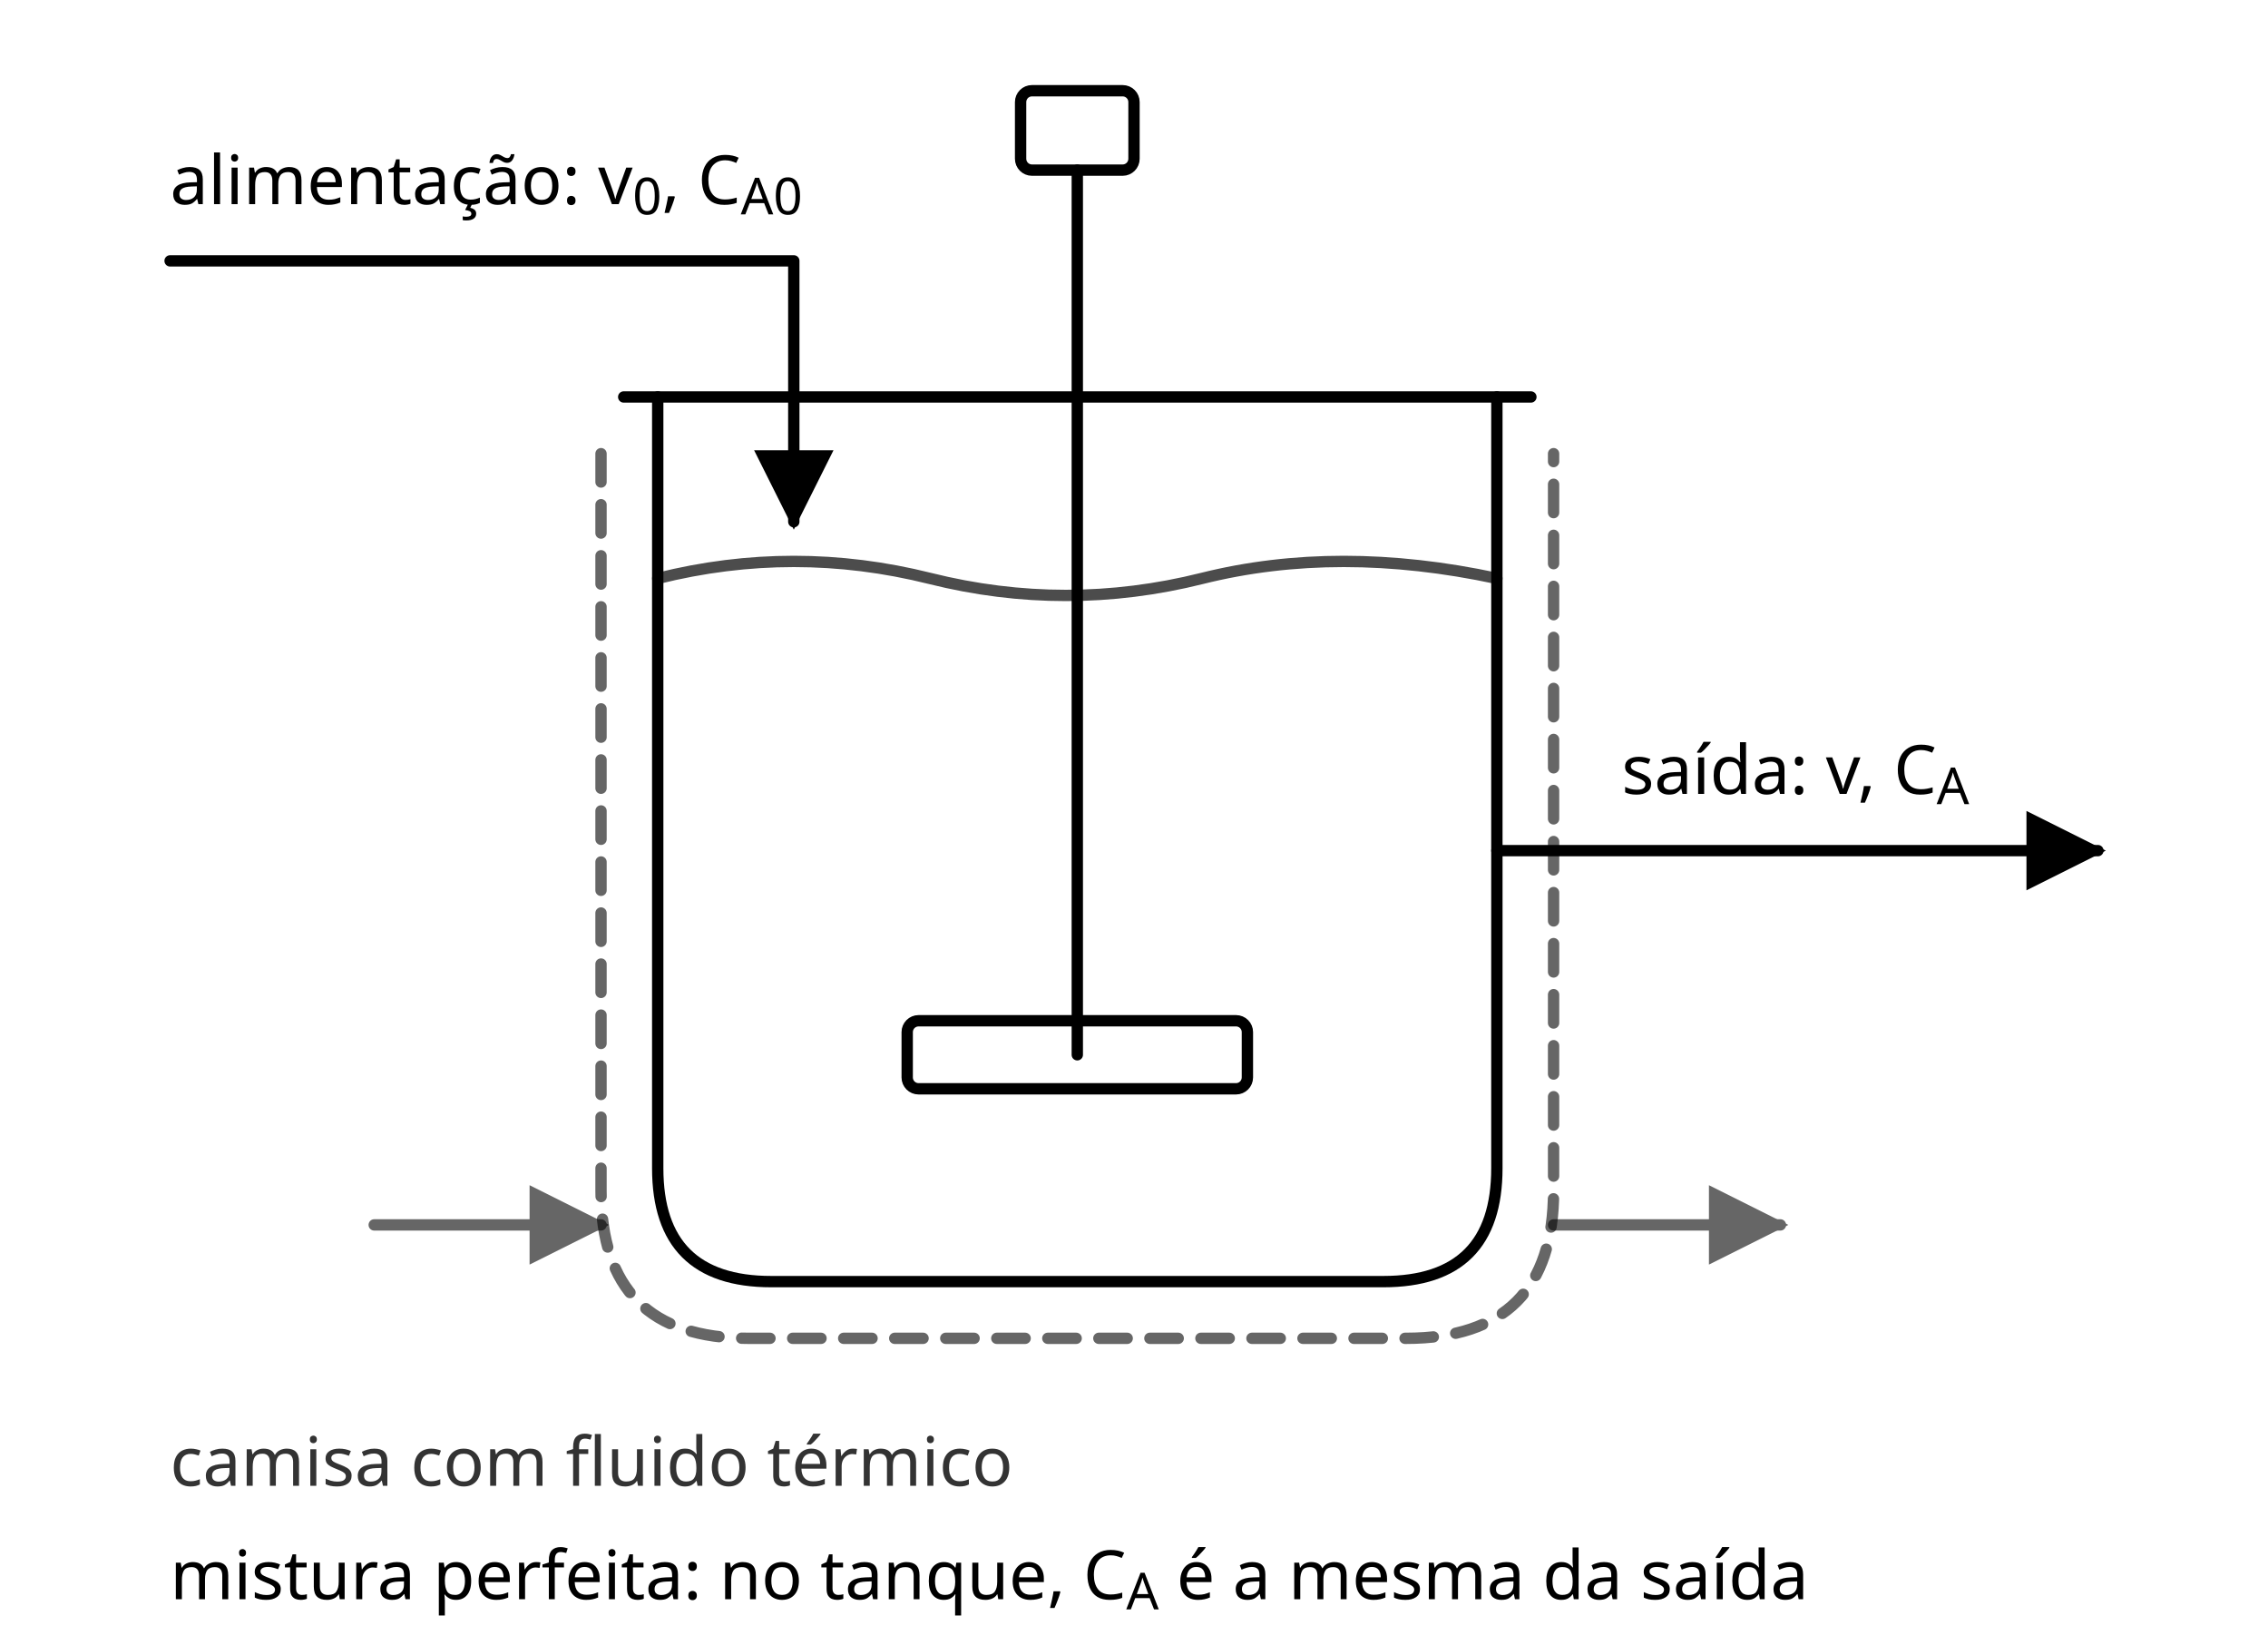
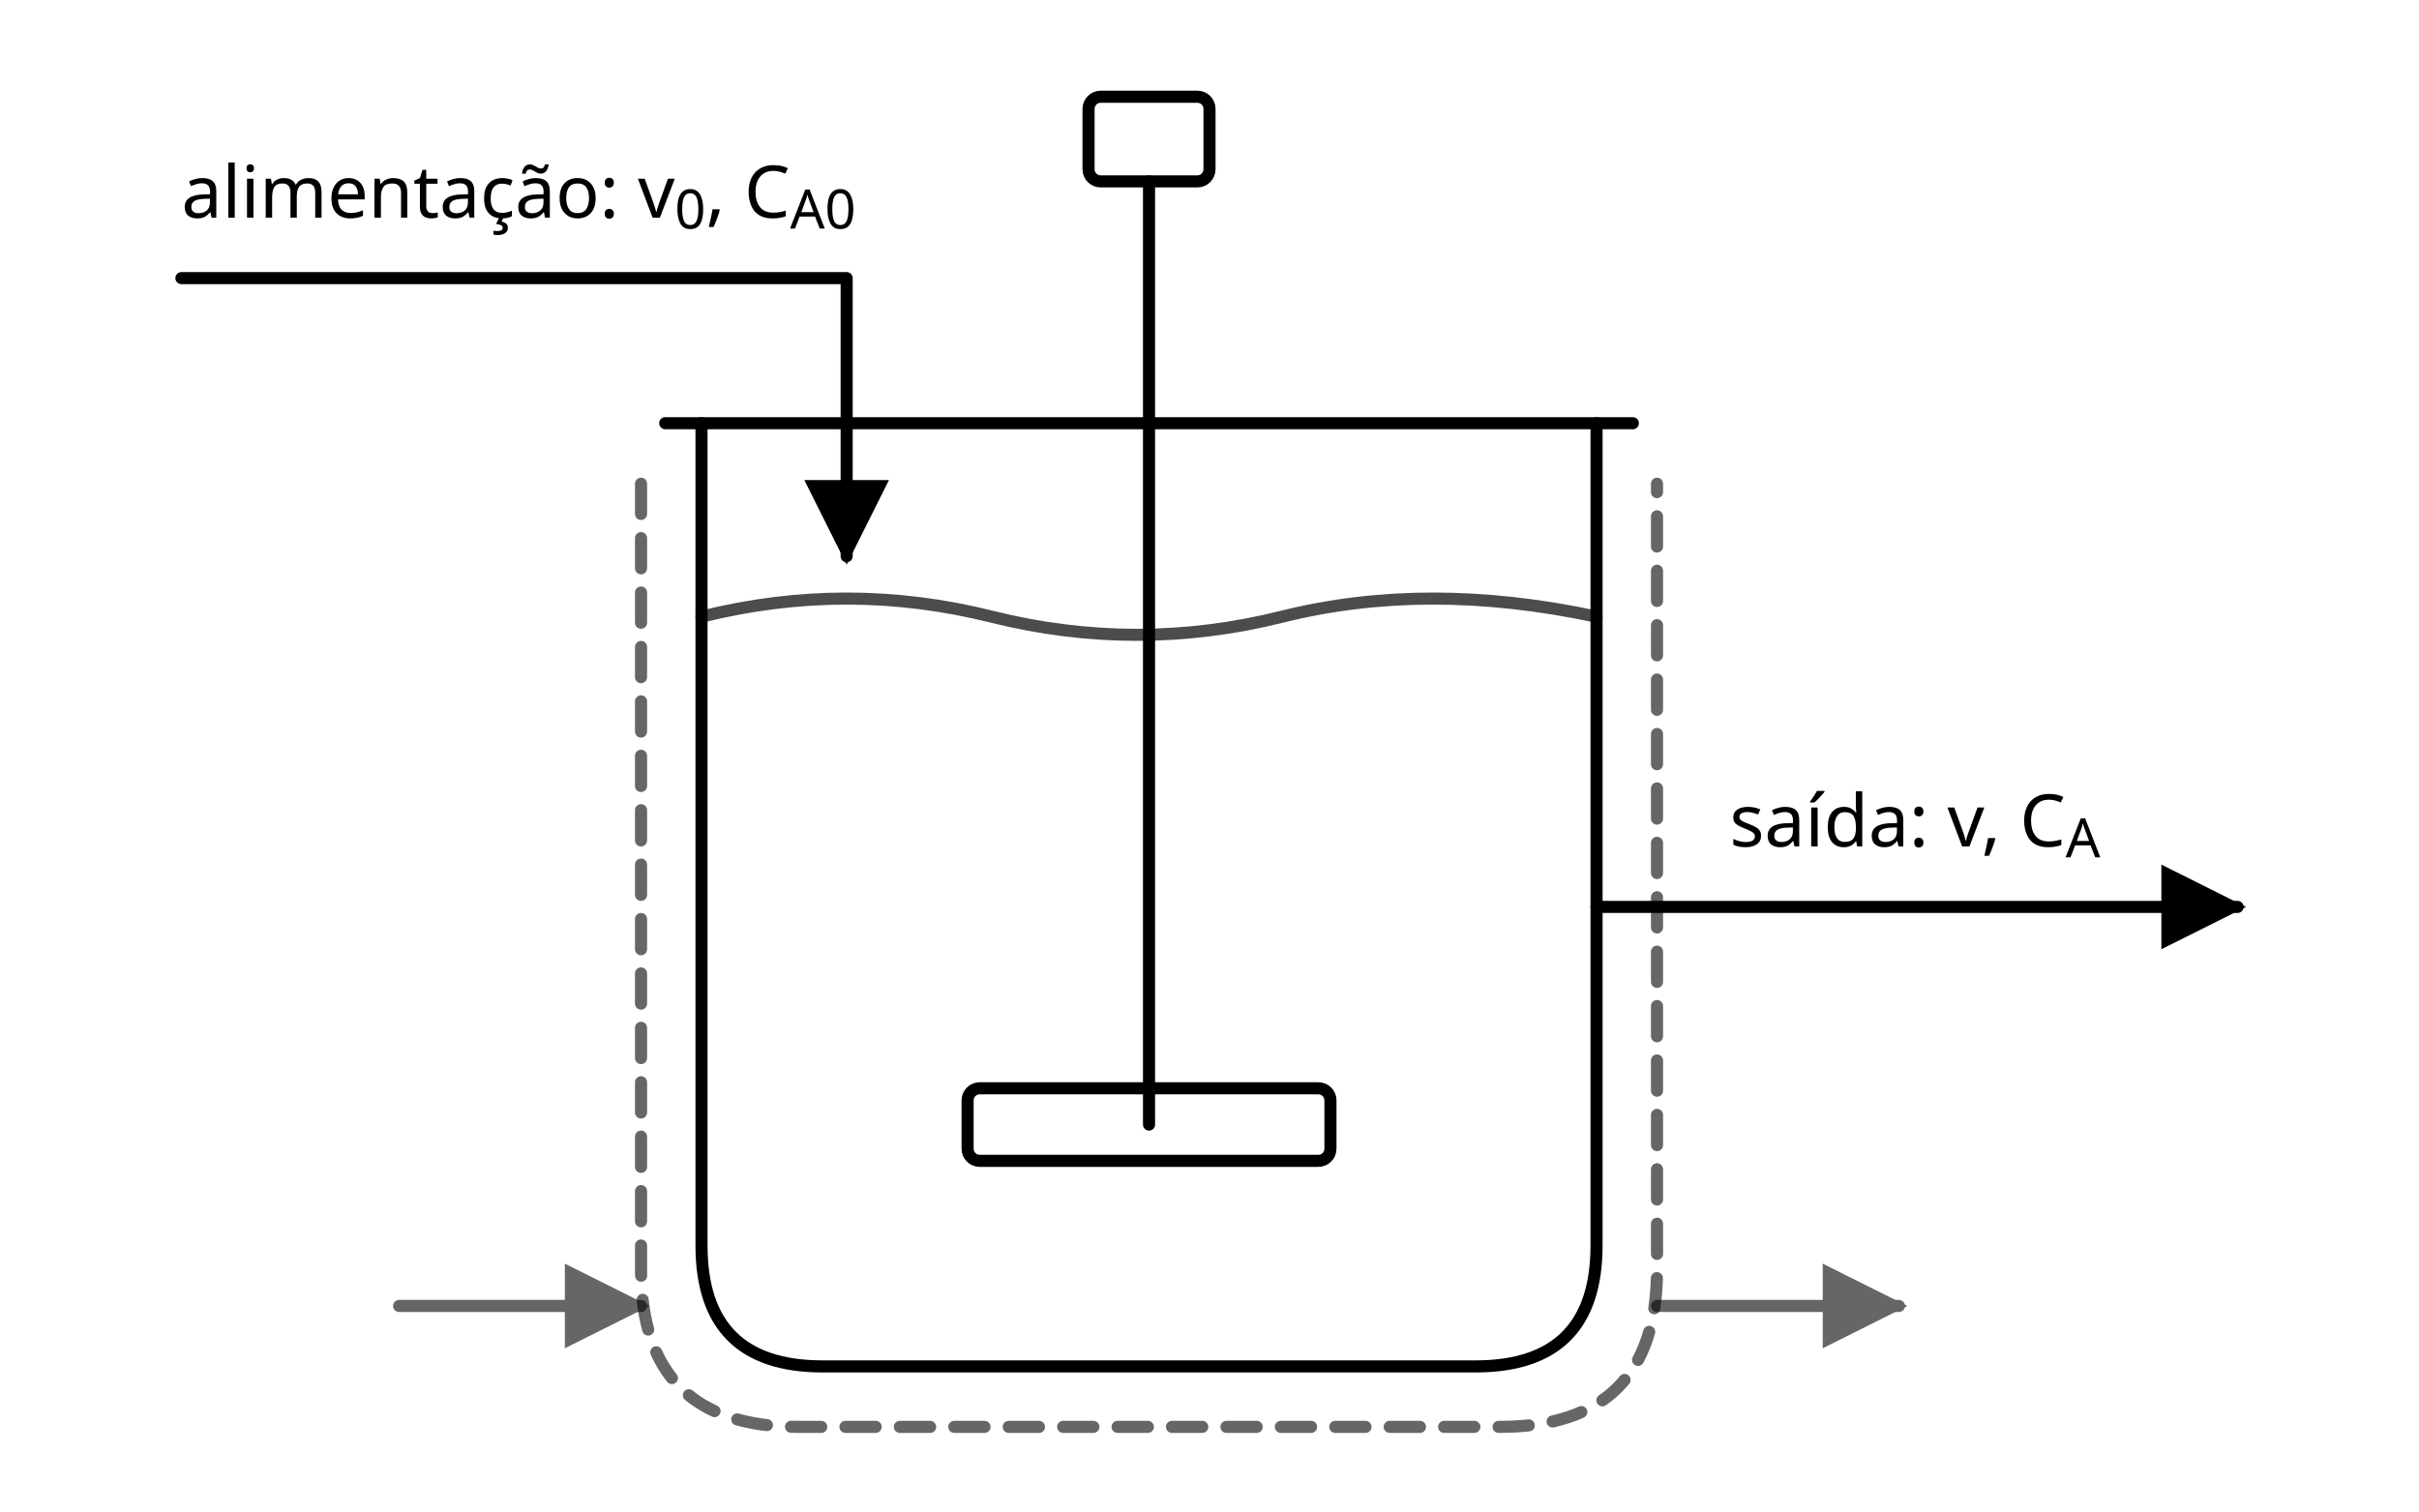
- <svg xmlns="http://www.w3.org/2000/svg" viewBox="0 0 400 290" role="img" aria-labelledby="t d" font-family="sans-serif" font-size="12" fill="none" stroke="currentColor" stroke-width="2" stroke-linecap="round" stroke-linejoin="round">
+ <svg xmlns="http://www.w3.org/2000/svg" viewBox="0 0 400 250" role="img" aria-labelledby="t d" font-family="sans-serif" font-size="12" fill="none" stroke="currentColor" stroke-width="2" stroke-linecap="round" stroke-linejoin="round">
  <defs>
    <marker id="seta" viewBox="0 0 10 10" refX="9" refY="5" markerWidth="7" markerHeight="7" orient="auto-start-reverse">
      <path d="M0 0 L10 5 L0 10 z" fill="currentColor" stroke="none" />
    </marker>
  </defs>
  <path d="M106 80 V210 Q106 236 132 236 H248 Q274 236 274 210 V80" stroke-dasharray="5 4" opacity="0.6" />
  <path d="M116 70 V206 Q116 226 136 226 H244 Q264 226 264 206 V70" />
  <line x1="110" y1="70" x2="270" y2="70" />
  <path d="M116 102 Q140 96 164 102 T212 102 T264 102" opacity="0.7" />
  <rect x="180" y="16" width="20" height="14" rx="2" />
  <line x1="190" y1="30" x2="190" y2="186" />
  <rect x="160" y="180" width="60" height="12" rx="2" />
  <path d="M30 46 H140 V92" marker-end="url(#seta)" />
  <text x="30" y="36" fill="currentColor" stroke="none">alimentação: v<tspan baseline-shift="sub" font-size="9">0</tspan>, C<tspan baseline-shift="sub" font-size="9">A0</tspan>
  </text>
  <path d="M264 150 H370" marker-end="url(#seta)" />
  <text x="286" y="140" fill="currentColor" stroke="none">saída: v, C<tspan baseline-shift="sub" font-size="9">A</tspan>
  </text>
  <path d="M66 216 H106" opacity="0.6" marker-end="url(#seta)" />
  <path d="M274 216 H314" opacity="0.6" marker-end="url(#seta)" />
-   <text x="30" y="262" fill="currentColor" stroke="none" opacity="0.8">camisa com fluido térmico</text>
-   <text x="30" y="282" fill="currentColor" stroke="none">mistura perfeita: no tanque, C<tspan baseline-shift="sub" font-size="9">A</tspan> é a mesma da saída</text>
</svg>
